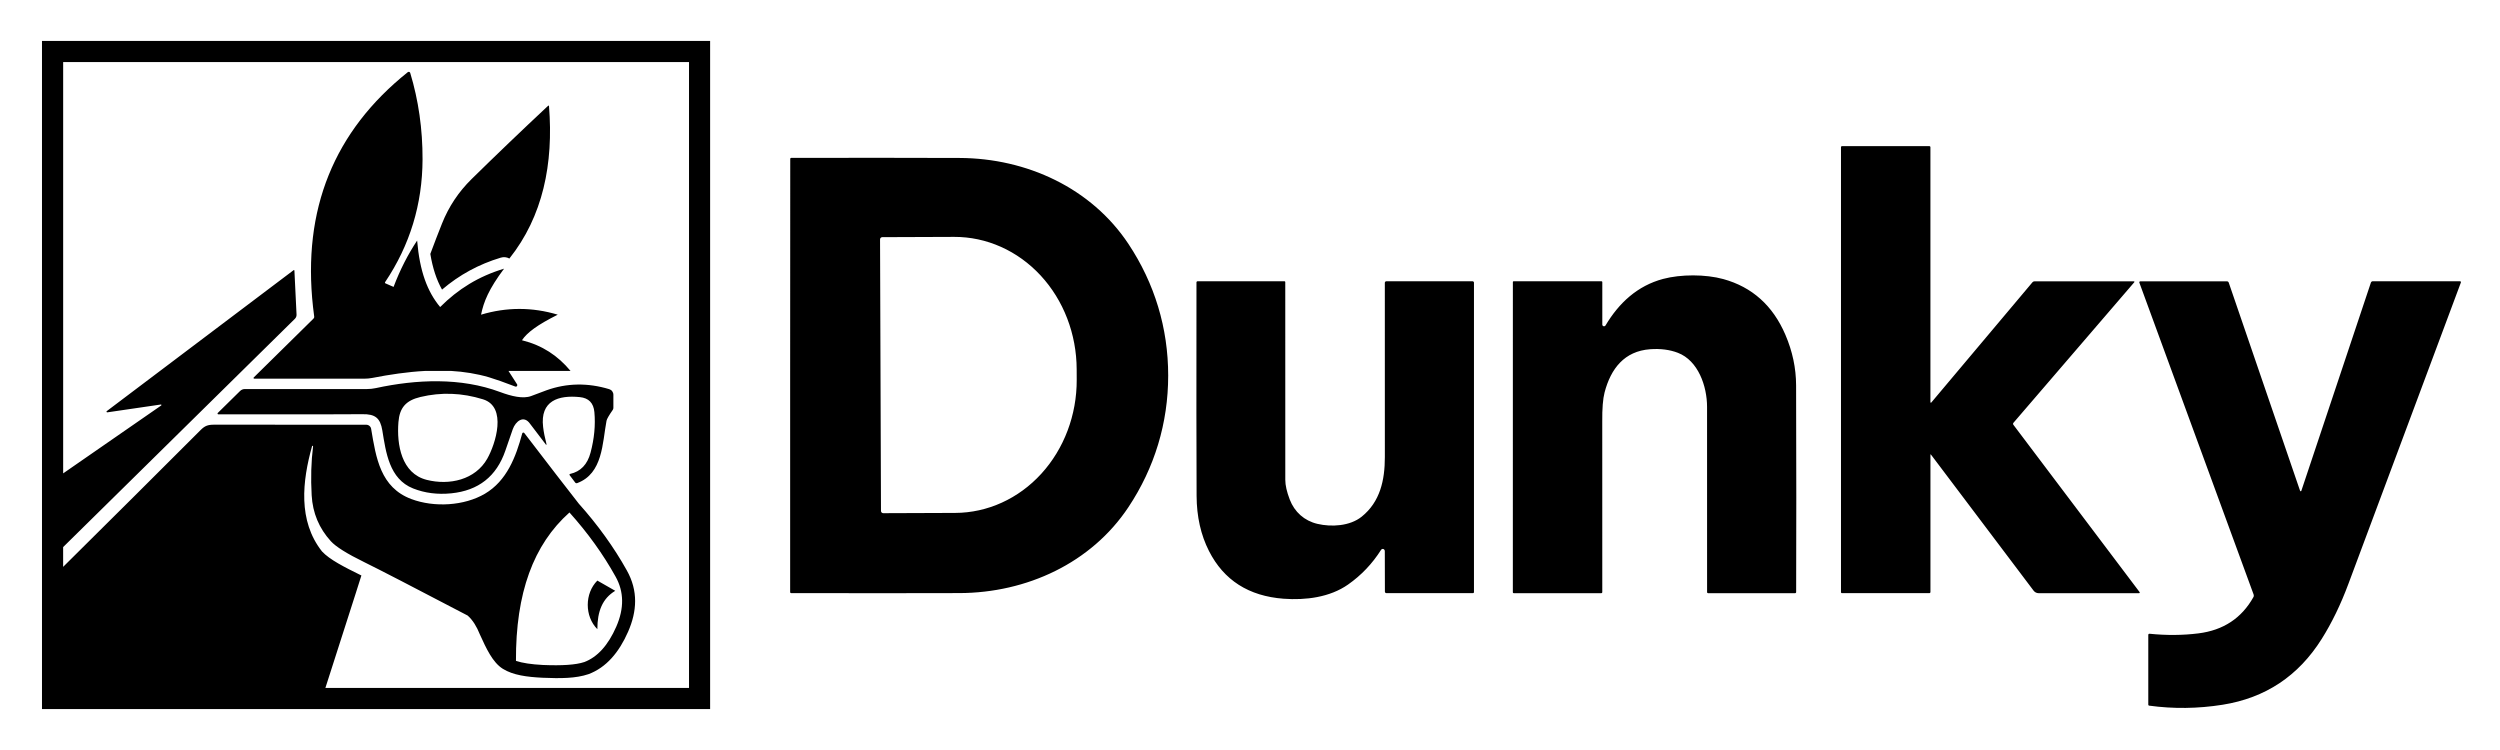
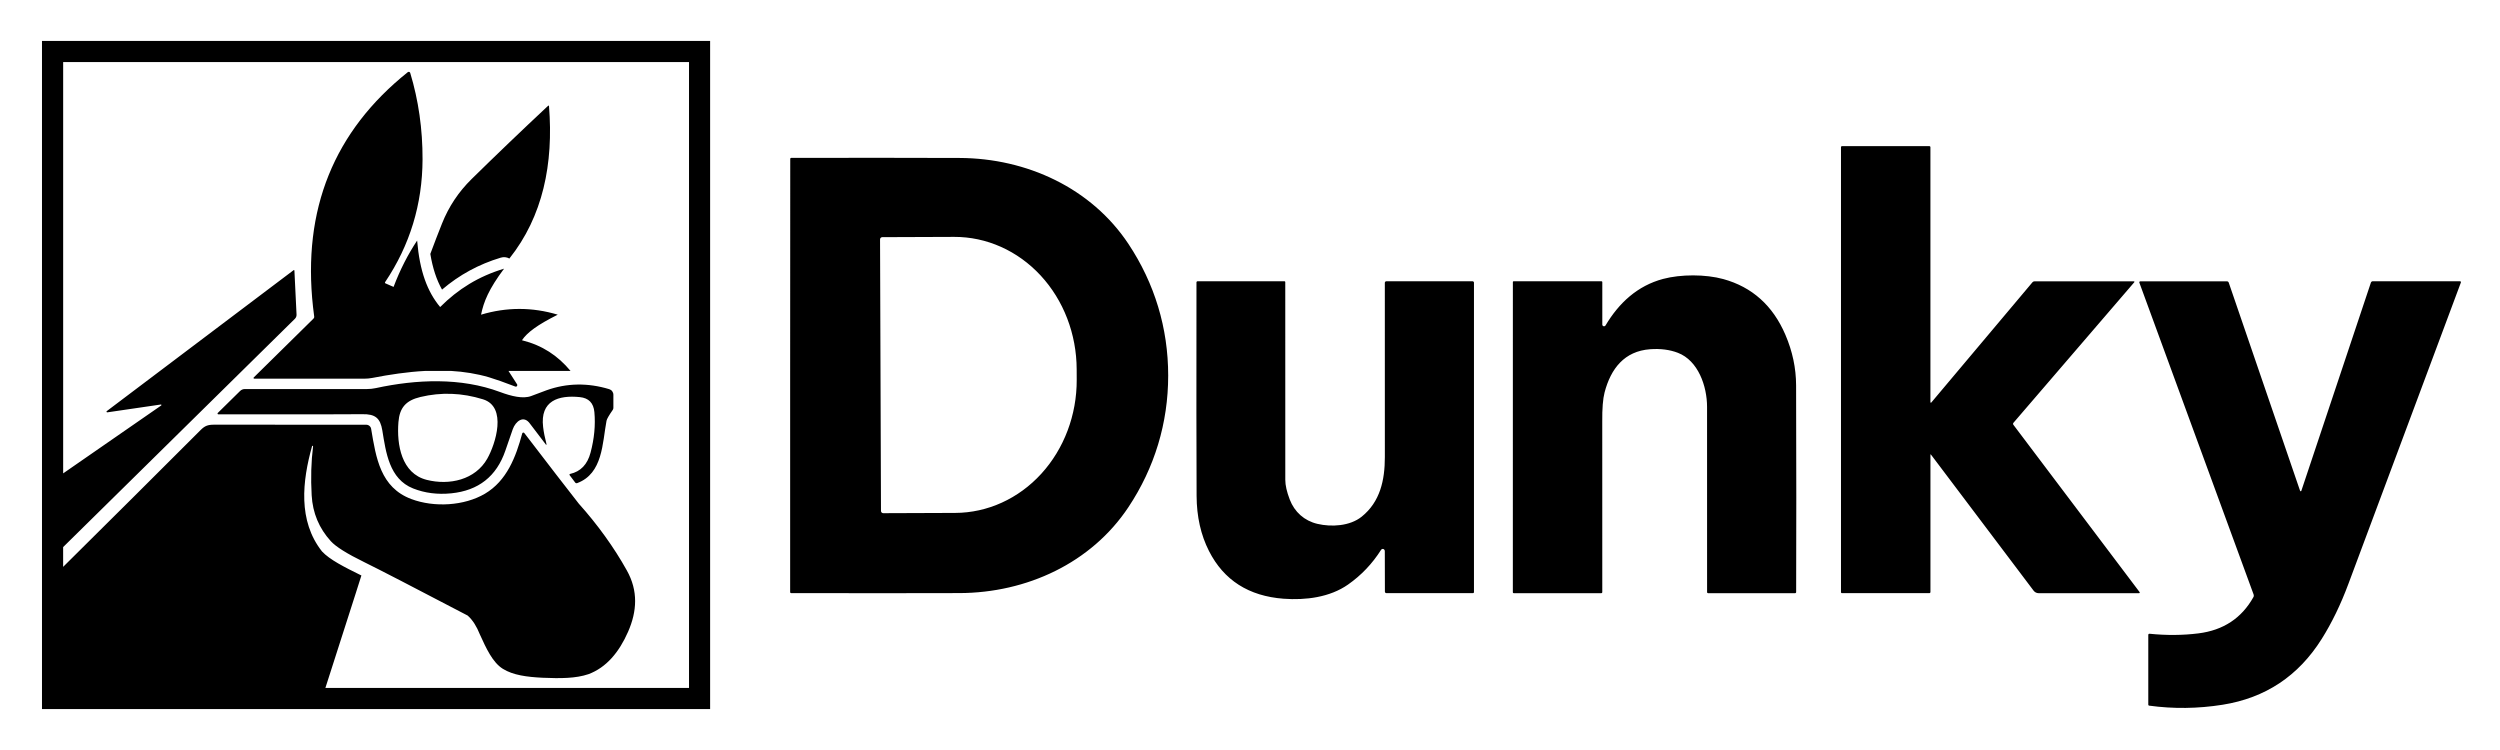
<svg xmlns="http://www.w3.org/2000/svg" viewBox="0 0 1020 306" width="1020" height="306">
-   <path d="m17.13 16.7h272.6v272.6h-272.6zm110.58 165.41c.01-.05 0-.1-.03-.14c-.03-.04-.06-.07-.11-.08c-.05-.01-.09-.01-.14.01c-.04.02-.08.05-.1.1c-3.97 14.22-5.85 30.49 4.06 43c3.13 3.34 8.87 6.26 16.06 9.8l-2.13 6.7v.01l-12.56 39.16h148.36v-255.35h-255.35v167.82l27.62-19.13h0l12.39-8.58c.04-.03.07-.06.08-.11c.01-.04.01-.09-.01-.14c-.02-.04-.05-.08-.09-.11c-.04-.03-.09-.04-.14-.03l-21.83 3.2c-.06.01-.13-.01-.19-.04c-.06-.03-.1-.08-.13-.14c-.03-.06-.03-.12-.01-.18c.02-.06.05-.11.11-.15l76.22-57.5c.03-.02.07-.04.1-.04c.04 0 .08 0 .11.02c.03.02.06.04.08.07c.02.03.03.07.04.11l.87 17.95c.02.32-.04.64-.15.94c-.12.3-.3.57-.53.8l-66.93 65.93l-27.62 27.2v8.07c19.48-19.29 38.16-37.89 56.06-55.79h0c1.74-1.75 2.95-2.22 5.57-2.22c22.75.03 43.43.04 62.03.02c.48 0 .95.17 1.32.48c.37.31.62.74.69 1.22c1.99 11.89 3.79 23.9 16.41 28.63c9.38 3.51 21.61 2.77 30.01-2.18c8.91-5.25 12.65-15.02 15.22-24.61c.03-.09.07-.16.14-.22c.07-.06.15-.1.23-.12c.09-.02.18-.01.26.02c.08.03.15.08.21.16c10.1 13.19 17.52 22.81 22.26 28.85c7.57 8.43 14.35 17.81 19.57 27.2c4.69 8.34 4.17 16.69.52 25.03c-3.65 8.34-8.87 14.6-16.17 17.31c-5.22 1.77-11.47 1.77-18.77 1.46c-6.26-.31-11.99-1.04-16.17-3.65c-4.17-2.61-6.78-8.34-9.39-14.08c-1.25-3.13-2.82-5.74-4.95-7.64c-22.24-11.64-36.3-18.9-42.17-21.78c-7.05-3.45-11.61-6.3-13.66-8.56c-4.8-5.27-7.41-11.51-7.82-18.72c-.4-7.04-.21-13.69.57-19.97zm348.91-28.87c0 19.36-5.55 37.61-16.21 53.66c-15.17 22.86-41.56 34.98-68.92 35.08c-18.27.06-41.19.06-68.74.01c-.1 0-.19-.04-.26-.11c-.07-.07-.11-.16-.11-.26c-.01-15.29-.01-44.77 0-88.42c.01-43.65.03-73.13.04-88.42c0-.1.04-.19.11-.26c.07-.07.16-.11.26-.11c27.55-.04 50.47-.03 68.74.04c27.36.11 53.74 12.25 68.9 35.11c10.65 16.06 16.2 34.31 16.19 53.68zm394.18-38.1l-49.32 57.37c-.09.11-.15.24-.15.39c-.01.14.04.29.12.4l51.51 68.28c.03.04.06.09.06.14c.01.05 0 .1-.03.15c-.02.05-.06.09-.1.11c-.05.03-.1.04-.15.04h-40.97c-.4 0-.8-.09-1.15-.27c-.36-.18-.67-.44-.91-.76l-41.91-55.56c-.01-.02-.03-.03-.05-.03c-.02-.01-.04-.01-.06 0c-.02.01-.04.02-.05.04c-.01.02-.02.04-.02.06v56.05c0 .12-.05.24-.14.33c-.09.09-.2.13-.33.13h-35.63c-.11 0-.21-.04-.28-.12c-.08-.07-.12-.18-.12-.28v-181.57c0-.11.04-.21.12-.29c.08-.08.18-.12.29-.12h35.7c.1 0 .2.04.27.11c.07.07.11.17.11.28v104.08c0 .04.02.08.04.12c.03.03.06.06.1.07c.04.01.08.02.12.01c.04-.01.08-.04.1-.07l41.27-49.06c.11-.13.24-.23.4-.3c.15-.07.32-.1.48-.1h40.48c.04 0 .09.01.13.03c.04.02.07.06.09.1c.02.04.03.09.02.13c-.01.04-.03.08-.05.12zm67.63 85.1c.02.06.05.11.1.14c.05.04.1.05.16.05c.06 0 .12-.02.16-.05c.05-.04.08-.09.1-.14l28.37-84.93c.06-.16.16-.31.3-.41c.14-.1.31-.15.48-.15h35.59c.06 0 .12.01.17.04c.06.03.1.07.14.12c.03.05.05.11.06.17c.01.06 0 .12-.02.18c-19.94 53.35-35.23 94.33-45.88 122.93c-3.13 8.41-6.77 15.92-10.92 22.52c-9.5 15.12-22.98 24.06-40.44 26.83c-10.08 1.6-20.07 1.72-29.97.36c-.09-.01-.18-.06-.24-.13c-.06-.07-.09-.16-.09-.25v-28.51c0-.06.01-.13.04-.18c.03-.06.06-.11.11-.15c.05-.04.1-.07.16-.09c.06-.02.12-.03.19-.02c6.91.7 13.56.65 19.94-.15c10.17-1.27 17.66-6.21 22.46-14.81c.09-.16.14-.33.15-.51c.01-.18-.01-.36-.07-.53l-46.62-127.25c-.02-.06-.03-.13-.02-.19c.01-.07.03-.13.07-.18c.04-.05.09-.1.14-.13c.06-.03.12-.05.19-.05h35.32c.17 0 .33.05.47.15c.14.1.24.24.3.4zm-321.18-85.17c0-.04.01-.08.02-.12c.02-.04.04-.07.07-.1c.03-.03.07-.05.1-.07c.04-.02.08-.02.12-.02h35.87c.08 0 .16.03.22.09c.06.06.09.14.09.23v17.34c0 .15.05.3.14.43c.09.12.22.21.37.25c.15.04.31.03.45-.02c.14-.06.27-.16.35-.29c5.48-9.21 13.03-16.19 23.48-18.99c7.25-1.93 17.29-1.94 24.58.06c11.77 3.25 20.22 10.82 25.33 22.73c2.89 6.73 4.35 13.61 4.37 20.66c.1 33.06.11 61.17.02 84.34c0 .11-.05.22-.13.3c-.08.08-.19.13-.3.13h-35.52c-.1 0-.2-.04-.28-.11c-.07-.07-.11-.17-.11-.28c.01-33.65 0-58.86-.01-75.61c0-8.5-3.63-18.89-11.89-22.07c-3.35-1.29-7.14-1.77-11.37-1.46c-10.44.78-16 7.86-18.56 17.65c-.67 2.57-.99 6.53-.94 11.87c.03 3.39.03 26.6.01 69.63c0 .1-.04.2-.11.27c-.07.07-.17.11-.27.11h-35.76c-.09 0-.18-.04-.25-.1c-.07-.07-.1-.15-.1-.25zm-93.2-.32c.04 0 .09.01.13.03c.04.02.08.04.11.07c.03.03.05.07.07.11c.02.04.03.08.03.13c-.01 22.94-.01 49.83.01 80.68c0 2.21.61 4.89 1.82 8.05c1.94 5.06 5.93 8.66 11.3 9.92c5.68 1.34 13.23.93 18.04-2.93c7.55-6.06 9.46-14.94 9.46-24.3c-.01-31.23-.01-54.94-.01-71.13c0-.16.07-.32.18-.44c.12-.12.27-.18.44-.18h35.18c.15 0 .3.06.4.17c.11.11.17.25.17.4v126.24c0 .12-.05.23-.13.31c-.08.08-.19.13-.31.13h-35.27c-.16 0-.32-.06-.44-.18c-.12-.11-.19-.27-.19-.43c-.02-.65-.03-6.11-.04-16.38q0-.44-.15-.69c-.07-.12-.17-.21-.29-.28c-.12-.07-.25-.1-.39-.1c-.14 0-.27.03-.39.1c-.12.07-.22.16-.29.27c-3.59 5.67-8.09 10.4-13.5 14.19c-7.4 5.18-17.27 6.45-26.29 5.77c-14.24-1.08-24.38-7.56-30.43-19.45c-3.33-6.55-5.02-14.06-5.06-22.53c-.09-16.03-.1-45.06-.05-87.09c0-.12.05-.23.13-.32c.08-.09.19-.13.31-.13zm-164.99-17.09l.38 110.8c0 .12.02.24.07.35c.05.11.11.21.2.3c.09.09.19.15.3.2c.11.04.23.07.35.07l29.35-.11c13.2-.05 25.84-5.79 35.14-15.98c9.3-10.19 14.5-23.98 14.45-38.34l-.02-4.32c-.02-7.11-1.34-14.15-3.86-20.71c-2.52-6.56-6.21-12.52-10.85-17.53c-4.64-5.01-10.14-8.98-16.19-11.68c-6.05-2.7-12.53-4.08-19.07-4.06l-29.35.11c-.24 0-.47.1-.64.27c-.17.17-.26.4-.26.64zm-201.94 17.45c-.03.04-.05.09-.06.14c-.01.05 0 .1.01.15c.01.05.04.1.08.13c.03.04.08.07.13.09c1.12.49 2.22.97 3.3 1.44c2.68-7.11 5.95-13.41 9.61-18.91c1.04 12.52 4.17 20.86 9.39 27.12c7.3-7.3 15.65-12.52 26.08-15.65c-6.26 8.34-8.34 13.56-9.39 18.77q15.65-4.69 31.29 0c-8.34 4.17-12.52 7.3-14.6 10.43c8.34 2.09 14.6 6.26 19.82 12.52h-25.32c1.74 2.75 2.9 4.57 3.5 5.45c.07.11.11.24.1.37c-.01.13-.05.26-.13.36c-.08.1-.19.18-.32.21c-.13.03-.26.03-.38-.02c-4.54-1.74-8.1-3-10.69-3.77c-5.02-1.48-10.22-2.29-15.49-2.6h-10.56c-7.25.38-14.52 1.48-21.57 2.85c-1.06.21-2.14.31-3.21.31h-44.98c-.06 0-.12-.02-.16-.05c-.05-.03-.09-.08-.11-.13c-.02-.05-.03-.11-.02-.17c.01-.06.04-.11.08-.14l24.38-24.01c.11-.11.2-.25.25-.4c.05-.15.07-.31.04-.47c-.17-1.29-.33-2.6-.48-3.91q-6.57-59.62 38.67-95.78c.08-.06.18-.11.28-.13c.1-.02.2-.01.3.02c.1.03.19.09.26.16c.07.07.12.16.15.26c3.39 11.19 5.06 22.94 5.03 35.26c-.06 18.32-5.15 35.01-15.26 50.07zm65.58 66.24c-4.13-5.4-6.25-8.19-6.37-8.36c-2.65-3.86-5.97-1.1-7.12 2.12c-.22.6-1.23 3.51-3.02 8.74c-3.6 10.51-10.97 16.32-22.1 17.43c-5.6.56-10.78-.11-15.53-1.99c-9.77-3.87-11.11-14.78-12.57-23.66c-.82-5.03-2.86-6.75-8.2-6.64c-2.91.06-22.47.09-58.69.07c-.07 0-.13-.02-.19-.05c-.06-.04-.1-.09-.13-.15c-.03-.06-.03-.13-.02-.2c.01-.07.05-.13.09-.17l9.1-8.96c.52-.52 1.22-.8 1.95-.8h49.86c1.19 0 2.38-.13 3.55-.38c16.62-3.6 34.72-4.39 50.74 1.6c4.58 1.71 9.38 2.89 12.7 1.62q4.41-1.69 6.26-2.35q12.39-4.42 25.56-.44c.49.15.92.45 1.22.86c.3.41.47.91.47 1.42v5.36c0 .29-.09.58-.26.82c-1.56 2.25-2.41 3.73-2.54 4.44c-1.71 9.04-1.46 21.54-11.97 25.43c-.14.05-.3.06-.45.02c-.15-.04-.28-.13-.37-.26l-2.26-3c-.03-.04-.06-.1-.06-.15c-.01-.06 0-.11.02-.16c.02-.05.05-.1.09-.13c.04-.04.09-.06.14-.07c4.28-.95 7.06-3.84 8.34-8.67c1.53-5.74 2.05-11.25 1.57-16.54c-.34-3.73-2.32-5.77-5.95-6.13c-8.66-.88-16.25 1.43-14.97 12.19c.24 2.07.71 4.41 1.39 7.03c.02.04.02.08 0 .12c-.01.04-.04.07-.08.09c-.04.02-.08.02-.12.01c-.04-.01-.07-.04-.09-.07zm15.62 88.79v.01q8.14-3.06 13.13-14.49q4.89-11.18-.3-20.41q-7.58-13.65-18.81-26.16c-14.69 13.1-21.96 32.79-21.83 60.55q3.95 1.31 11 1.67q11.8.5 16.8-1.17zm-14.66-227.01c.03-.02.06-.04.1-.04c.03-.01.07-.01.1.01c.04.01.07.03.09.06c.02.03.04.06.04.1c1.9 23.58-2.49 45.04-16.16 62.22q-1.7-.9-3.54-.35q-13.37 4.01-23.94 13.03q-3.36-5.94-4.78-14.56c1.63-4.39 3.22-8.51 4.76-12.37c2.75-6.92 6.78-12.96 12.08-18.17c9.94-9.76 20.35-19.74 31.25-29.93zm-24.84 143.98c3.35-5.91 8.22-21.1-1.75-24.19c-8.57-2.66-17.08-2.97-25.53-.95c-5.97 1.42-8.51 4.4-8.98 10.25c-.74 9.15 1.2 20.96 11.56 23.57c9.2 2.32 19.79.02 24.71-8.69zm44.9 49.77l7.3 4.17c-5.22 3.13-7.3 8.34-7.3 15.65c-5.22-5.22-5.22-14.6 0-19.82z" />
+   <path d="m17.13 16.7h272.6v272.6h-272.6zm110.58 165.41c.01-.05 0-.1-.03-.14c-.03-.04-.06-.07-.11-.08c-.05-.01-.09-.01-.14.01c-.04.02-.08.05-.1.1c-3.97 14.22-5.85 30.49 4.06 43c3.13 3.34 8.87 6.26 16.06 9.8l-2.13 6.7v.01l-12.56 39.16h148.36v-255.35h-255.35v167.82l27.62-19.13h0l12.39-8.58c.04-.03.07-.06.08-.11c.01-.04.01-.09-.01-.14c-.02-.04-.05-.08-.09-.11c-.04-.03-.09-.04-.14-.03l-21.83 3.2c-.06.01-.13-.01-.19-.04c-.06-.03-.1-.08-.13-.14c-.03-.06-.03-.12-.01-.18c.02-.06.05-.11.11-.15l76.22-57.5c.03-.02.07-.04.1-.04c.04 0 .08 0 .11.02c.03.02.06.04.08.07c.02.03.03.07.04.11l.87 17.95c.02.32-.04.64-.15.94c-.12.3-.3.57-.53.8l-66.93 65.93l-27.62 27.2v8.07c19.48-19.29 38.16-37.89 56.06-55.79h0c1.74-1.75 2.95-2.22 5.57-2.22c22.75.03 43.43.04 62.03.02c.48 0 .95.17 1.32.48c.37.31.62.74.69 1.22c1.99 11.89 3.79 23.9 16.41 28.63c9.38 3.51 21.61 2.77 30.01-2.18c8.91-5.25 12.65-15.02 15.22-24.61c.03-.09.07-.16.14-.22c.07-.06.15-.1.23-.12c.09-.02.18-.01.26.02c.08.03.15.08.21.16c10.1 13.19 17.52 22.81 22.26 28.85c7.57 8.43 14.35 17.81 19.57 27.2c4.69 8.34 4.17 16.69.52 25.03c-3.65 8.34-8.87 14.6-16.17 17.31c-5.22 1.77-11.47 1.77-18.77 1.46c-6.26-.31-11.99-1.04-16.17-3.65c-4.17-2.61-6.78-8.34-9.39-14.08c-1.25-3.13-2.82-5.74-4.95-7.64c-22.24-11.64-36.3-18.9-42.17-21.78c-7.05-3.45-11.61-6.3-13.66-8.56c-4.8-5.27-7.41-11.51-7.82-18.72c-.4-7.04-.21-13.69.57-19.97zm348.91-28.87c0 19.36-5.55 37.61-16.21 53.66c-15.17 22.86-41.56 34.98-68.92 35.08c-18.27.06-41.19.06-68.74.01c-.1 0-.19-.04-.26-.11c-.07-.07-.11-.16-.11-.26c-.01-15.29-.01-44.77 0-88.42c.01-43.65.03-73.13.04-88.42c0-.1.04-.19.11-.26c.07-.07.16-.11.26-.11c27.55-.04 50.47-.03 68.74.04c27.36.11 53.74 12.25 68.9 35.11c10.65 16.06 16.2 34.31 16.19 53.68zm394.18-38.1l-49.32 57.37c-.09.11-.15.24-.15.39c-.01.14.04.29.12.4l51.51 68.28c.03.04.06.09.06.14c.01.05 0 .1-.03.15c-.02.05-.06.09-.1.11c-.05.03-.1.04-.15.04h-40.97c-.4 0-.8-.09-1.15-.27c-.36-.18-.67-.44-.91-.76l-41.91-55.56c-.01-.02-.03-.03-.05-.03c-.02-.01-.04-.01-.06 0c-.02.01-.04.02-.05.04c-.01.02-.02.04-.02.06v56.05c0 .12-.05.24-.14.33c-.09.09-.2.13-.33.13h-35.63c-.11 0-.21-.04-.28-.12c-.08-.07-.12-.18-.12-.28v-181.57c0-.11.04-.21.12-.29c.08-.08.18-.12.29-.12h35.7c.1 0 .2.04.27.11c.07.07.11.17.11.28v104.08c0 .04.02.08.04.12c.03.03.06.06.1.07c.04.01.08.02.12.01c.04-.01.08-.04.1-.07l41.27-49.06c.11-.13.24-.23.4-.3c.15-.07.32-.1.48-.1h40.48c.04 0 .09.01.13.03c.04.02.07.06.09.1c.02.04.03.09.02.13c-.01.04-.03.08-.05.12zm67.63 85.1c.02.06.05.11.1.14c.05.04.1.05.16.05c.06 0 .12-.02.16-.05c.05-.04.08-.09.1-.14l28.37-84.93c.06-.16.16-.31.3-.41c.14-.1.31-.15.48-.15h35.59c.06 0 .12.01.17.04c.06.03.1.07.14.12c.03.05.05.11.06.17c.01.06 0 .12-.02.18c-19.94 53.35-35.23 94.33-45.88 122.93c-3.13 8.41-6.77 15.92-10.92 22.52c-9.5 15.12-22.98 24.06-40.44 26.83c-10.08 1.6-20.07 1.72-29.97.36c-.09-.01-.18-.06-.24-.13c-.06-.07-.09-.16-.09-.25v-28.51c0-.06.01-.13.04-.18c.03-.06.06-.11.11-.15c.05-.04.1-.07.16-.09c.06-.02.12-.03.19-.02c6.91.7 13.56.65 19.94-.15c10.17-1.27 17.66-6.21 22.46-14.81c.09-.16.14-.33.15-.51c.01-.18-.01-.36-.07-.53l-46.62-127.25c-.02-.06-.03-.13-.02-.19c.01-.07.03-.13.07-.18c.04-.05.09-.1.14-.13c.06-.03.12-.05.19-.05h35.32c.17 0 .33.05.47.15c.14.1.24.24.3.4zm-321.18-85.17c0-.04.01-.08.02-.12c.02-.04.04-.07.07-.1c.03-.03.07-.05.1-.07c.04-.02.08-.02.12-.02h35.87c.08 0 .16.03.22.09c.06.06.09.14.09.23v17.34c0 .15.05.3.14.43c.09.12.22.21.37.25c.15.04.31.03.45-.02c.14-.06.27-.16.35-.29c5.48-9.21 13.03-16.19 23.48-18.99c7.25-1.93 17.29-1.94 24.58.06c11.77 3.25 20.22 10.82 25.33 22.73c2.89 6.73 4.35 13.61 4.37 20.66c.1 33.06.11 61.17.02 84.34c0 .11-.05.22-.13.3c-.08.08-.19.13-.3.13h-35.52c-.1 0-.2-.04-.28-.11c-.07-.07-.11-.17-.11-.28c.01-33.65 0-58.86-.01-75.61c0-8.5-3.63-18.89-11.89-22.07c-3.35-1.29-7.14-1.77-11.37-1.46c-10.44.78-16 7.86-18.56 17.65c-.67 2.57-.99 6.53-.94 11.87c.03 3.39.03 26.6.01 69.63c0 .1-.04.2-.11.27c-.07.07-.17.11-.27.11h-35.76c-.09 0-.18-.04-.25-.1c-.07-.07-.1-.15-.1-.25zm-93.2-.32c.04 0 .09.01.13.03c.04.02.08.04.11.07c.03.03.05.07.07.11c.02.04.03.08.03.13c-.01 22.94-.01 49.83.01 80.68c0 2.21.61 4.89 1.82 8.05c1.94 5.06 5.93 8.66 11.3 9.92c5.68 1.34 13.23.93 18.04-2.93c7.55-6.06 9.46-14.94 9.46-24.3c-.01-31.23-.01-54.94-.01-71.13c0-.16.07-.32.18-.44c.12-.12.27-.18.44-.18h35.18c.15 0 .3.06.4.17c.11.11.17.25.17.4v126.24c0 .12-.05.23-.13.31c-.08.08-.19.13-.31.13h-35.27c-.16 0-.32-.06-.44-.18c-.12-.11-.19-.27-.19-.43c-.02-.65-.03-6.11-.04-16.38q0-.44-.15-.69c-.07-.12-.17-.21-.29-.28c-.12-.07-.25-.1-.39-.1c-.14 0-.27.03-.39.1c-.12.07-.22.16-.29.27c-3.59 5.67-8.09 10.4-13.5 14.19c-7.4 5.18-17.27 6.45-26.29 5.77c-14.24-1.08-24.38-7.56-30.43-19.45c-3.33-6.55-5.02-14.06-5.06-22.53c-.09-16.03-.1-45.06-.05-87.09c0-.12.05-.23.13-.32c.08-.09.19-.13.31-.13zm-164.99-17.09l.38 110.8c0 .12.02.24.07.35c.05.11.11.21.2.3c.09.09.19.15.3.2c.11.04.23.07.35.07l29.35-.11c13.2-.05 25.84-5.79 35.14-15.98c9.3-10.19 14.5-23.98 14.45-38.34l-.02-4.32c-.02-7.11-1.34-14.15-3.86-20.71c-2.52-6.56-6.21-12.52-10.85-17.53c-4.64-5.01-10.14-8.98-16.19-11.68c-6.05-2.7-12.53-4.08-19.07-4.06l-29.35.11c-.24 0-.47.1-.64.27c-.17.17-.26.4-.26.64zm-201.94 17.45c-.03.04-.05.09-.06.14c-.01.05 0 .1.01.15c.01.05.04.1.08.13c.03.04.08.07.13.09c1.12.49 2.22.97 3.3 1.44c2.68-7.11 5.95-13.41 9.61-18.91c1.04 12.52 4.17 20.86 9.39 27.12c7.3-7.3 15.65-12.52 26.08-15.65c-6.26 8.34-8.34 13.56-9.39 18.77q15.65-4.69 31.29 0c-8.34 4.17-12.52 7.3-14.6 10.43c8.34 2.09 14.6 6.26 19.82 12.52h-25.32c1.74 2.75 2.9 4.57 3.5 5.45c.07.11.11.24.1.37c-.01.13-.05.26-.13.36c-.08.1-.19.18-.32.21c-.13.03-.26.03-.38-.02c-4.54-1.74-8.1-3-10.69-3.77c-5.02-1.48-10.22-2.29-15.49-2.6h-10.56c-7.25.38-14.52 1.48-21.57 2.85c-1.06.21-2.14.31-3.21.31h-44.98c-.06 0-.12-.02-.16-.05c-.05-.03-.09-.08-.11-.13c-.02-.05-.03-.11-.02-.17c.01-.06.04-.11.08-.14l24.38-24.01c.11-.11.2-.25.25-.4c.05-.15.07-.31.04-.47c-.17-1.29-.33-2.6-.48-3.91q-6.57-59.62 38.67-95.78c.08-.06.18-.11.28-.13c.1-.02.2-.01.3.02c.1.03.19.09.26.16c.07.07.12.16.15.26c3.39 11.19 5.06 22.94 5.03 35.26c-.06 18.32-5.15 35.01-15.26 50.07zm65.58 66.24c-4.13-5.4-6.25-8.19-6.37-8.36c-2.65-3.86-5.97-1.1-7.12 2.12c-.22.6-1.23 3.51-3.02 8.74c-3.6 10.51-10.97 16.32-22.1 17.43c-5.6.56-10.78-.11-15.53-1.99c-9.77-3.87-11.11-14.78-12.57-23.66c-.82-5.03-2.86-6.75-8.2-6.64c-2.91.06-22.47.09-58.69.07c-.07 0-.13-.02-.19-.05c-.06-.04-.1-.09-.13-.15c-.03-.06-.03-.13-.02-.2c.01-.07.05-.13.09-.17l9.1-8.96c.52-.52 1.22-.8 1.95-.8h49.86c1.19 0 2.38-.13 3.55-.38c16.62-3.6 34.72-4.39 50.74 1.6c4.58 1.71 9.38 2.89 12.7 1.62q4.41-1.69 6.26-2.35q12.39-4.42 25.56-.44c.49.15.92.45 1.22.86c.3.41.47.91.47 1.42v5.36c0 .29-.09.58-.26.82c-1.56 2.25-2.41 3.73-2.54 4.44c-1.71 9.04-1.46 21.54-11.97 25.43c-.14.05-.3.06-.45.02c-.15-.04-.28-.13-.37-.26l-2.26-3c-.03-.04-.06-.1-.06-.15c-.01-.06 0-.11.02-.16c.02-.05.05-.1.09-.13c.04-.04.09-.06.14-.07c4.28-.95 7.06-3.84 8.34-8.67c1.53-5.74 2.05-11.25 1.57-16.54c-.34-3.73-2.32-5.77-5.95-6.13c-8.66-.88-16.25 1.43-14.97 12.19c.24 2.07.71 4.41 1.39 7.03c.02.04.02.08 0 .12c-.01.04-.04.07-.08.09c-.04.02-.08.02-.12.01c-.04-.01-.07-.04-.09-.07zm.96-138.22c.03-.02.06-.04.1-.04c.03-.01.07-.01.1.01c.04.01.07.03.09.06c.02.03.04.06.04.1c1.9 23.58-2.49 45.04-16.16 62.22q-1.7-.9-3.54-.35q-13.37 4.01-23.94 13.03q-3.36-5.94-4.78-14.56c1.63-4.39 3.22-8.51 4.76-12.37c2.75-6.92 6.78-12.96 12.08-18.17c9.94-9.76 20.35-19.74 31.25-29.93zm-24.84 143.98c3.35-5.91 8.22-21.1-1.75-24.19c-8.57-2.66-17.08-2.97-25.53-.95c-5.97 1.42-8.51 4.4-8.98 10.25c-.74 9.15 1.2 20.96 11.56 23.57c9.2 2.32 19.79.02 24.71-8.69z" />
</svg>
